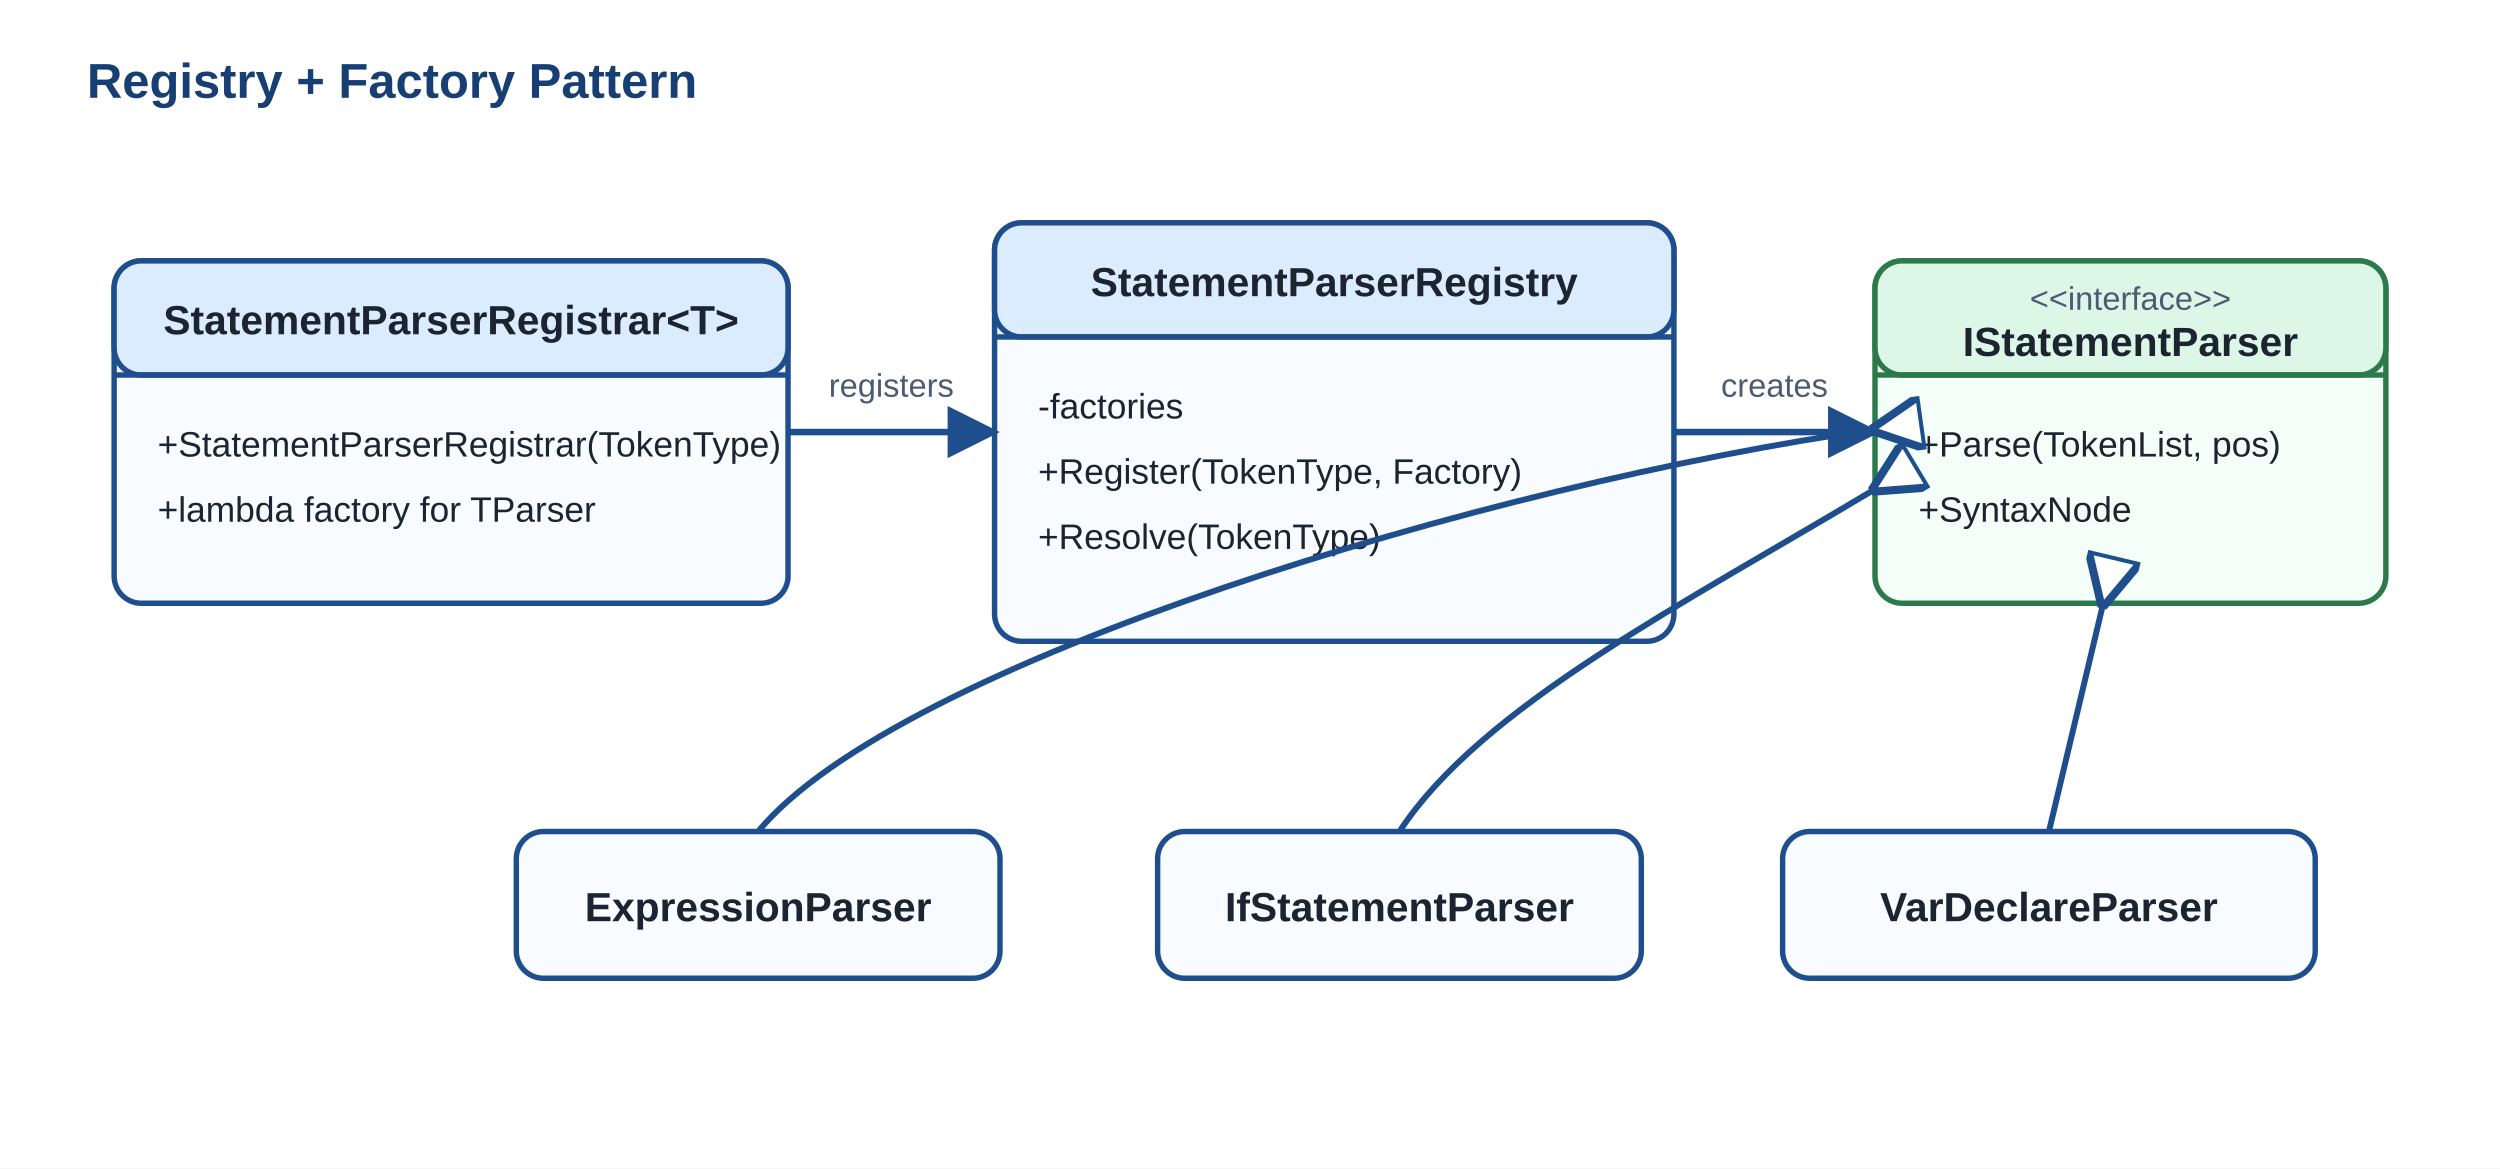
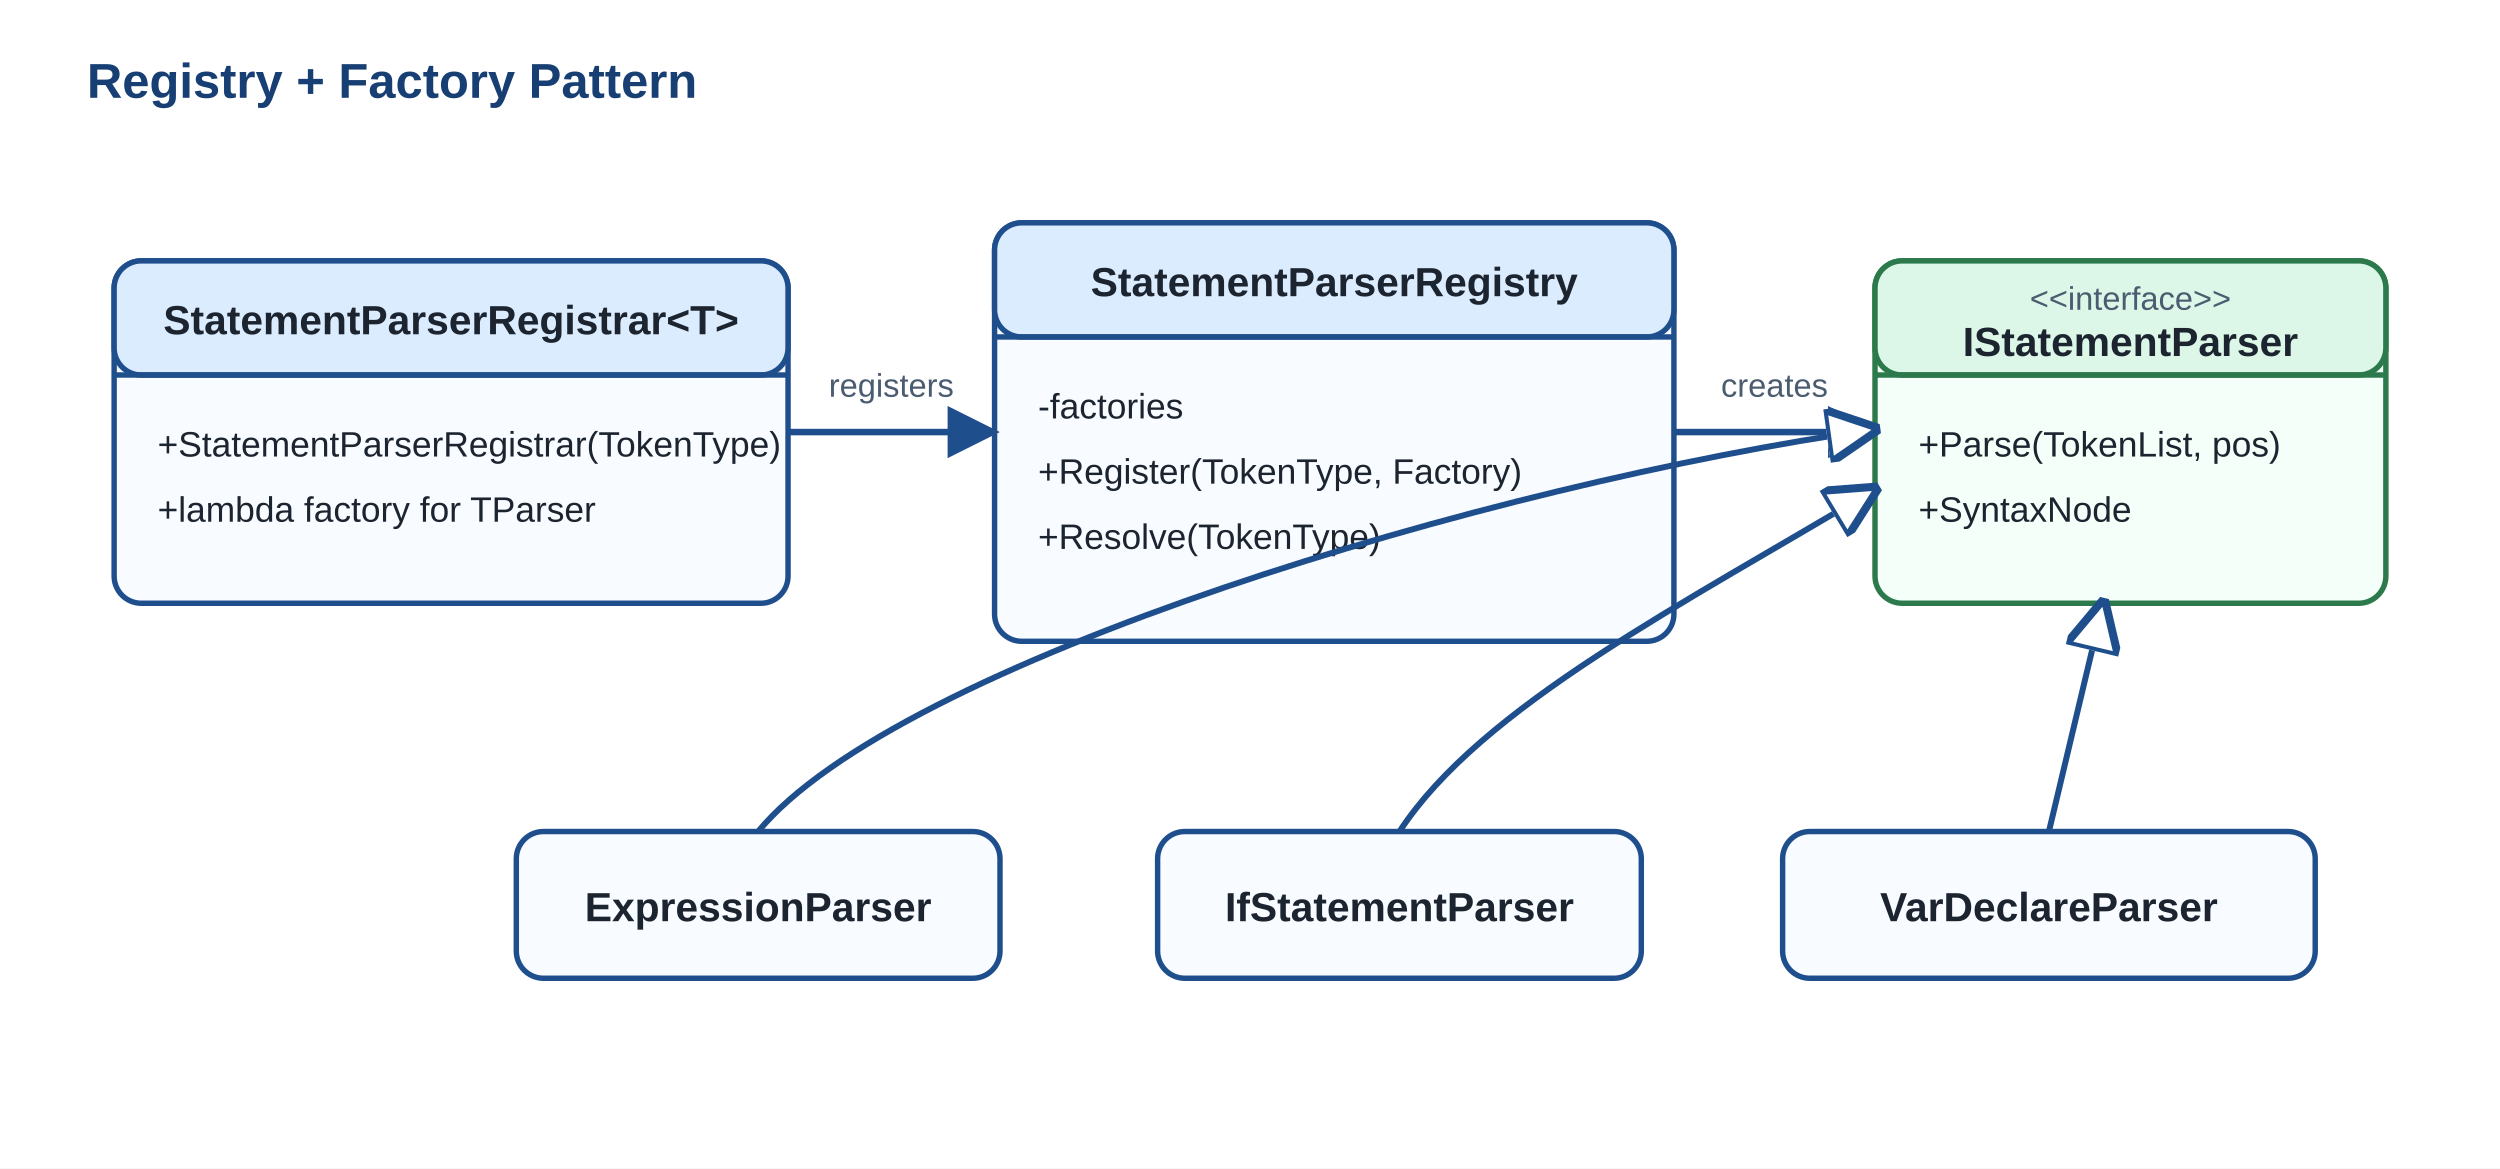
<svg xmlns="http://www.w3.org/2000/svg" width="920" height="430" viewBox="0 0 920 430" role="img" aria-labelledby="title desc">
  <defs>
    <marker id="arrow" viewBox="0 0 10 10" refX="9" refY="5" markerWidth="8" markerHeight="8" orient="auto">
      <path d="M 0 0 L 10 5 L 0 10 z" fill="#1f4e8c" />
    </marker>
-     <marker id="triangle" viewBox="0 0 10 10" refX="1" refY="5" markerWidth="9" markerHeight="9" orient="auto">
-       <path d="M 10 0 L 0 5 L 10 10 z" fill="#ffffff" stroke="#1f4e8c" stroke-width="1.5" />
+     <marker id="triangle" viewBox="0 0 10 10" refX="9" refY="5" markerWidth="9" markerHeight="9" orient="auto">
+       <path d="M 0 0 L 10 5 L 0 10 z" fill="#ffffff" stroke="#1f4e8c" stroke-width="1.5" />
    </marker>
    <style>
      text { font-family: Segoe UI, Arial, sans-serif; fill: #1c2430; }
      .title { font-size: 18px; font-weight: 700; fill: #173f73; }
      .box { fill: #f8fbff; stroke: #1f4e8c; stroke-width: 2; rx: 10; }
      .interface { fill: #f3fff8; stroke: #2c7a4b; stroke-width: 2; rx: 10; }
      .head { fill: #dcecff; stroke: #1f4e8c; stroke-width: 2; }
      .ihead { fill: #dcf7e7; stroke: #2c7a4b; stroke-width: 2; }
      .name { font-size: 15px; font-weight: 700; }
      .body { font-size: 13px; }
      .arrow { stroke: #1f4e8c; stroke-width: 2.4; fill: none; marker-end: url(#arrow); }
      .inherit { stroke: #1f4e8c; stroke-width: 2.2; fill: none; marker-end: url(#triangle); }
      .label { font-size: 12px; fill: #4b5b70; }
    </style>
  </defs>
  <rect width="920" height="430" fill="#ffffff" />
  <text x="32" y="36" class="title">Registry + Factory Pattern</text>
  <g transform="translate(42 96)">
    <rect class="box" width="248" height="126" />
    <rect class="head" width="248" height="42" rx="10" />
    <text x="124" y="27" text-anchor="middle" class="name">StatementParserRegistrar&lt;T&gt;</text>
    <line x1="0" y1="42" x2="248" y2="42" stroke="#1f4e8c" stroke-width="2" />
    <text x="16" y="72" class="body">+StatementParserRegistrar(TokenType)</text>
    <text x="16" y="96" class="body">+lambda factory for TParser</text>
  </g>
  <g transform="translate(366 82)">
    <rect class="box" width="250" height="154" />
    <rect class="head" width="250" height="42" rx="10" />
    <text x="125" y="27" text-anchor="middle" class="name">StatementParserRegistry</text>
    <line x1="0" y1="42" x2="250" y2="42" stroke="#1f4e8c" stroke-width="2" />
    <text x="16" y="72" class="body">-factories</text>
    <text x="16" y="96" class="body">+Register(TokenType, Factory)</text>
    <text x="16" y="120" class="body">+Resolve(TokenType)</text>
  </g>
  <g transform="translate(690 96)">
    <rect class="interface" width="188" height="126" />
    <rect class="ihead" width="188" height="42" rx="10" />
    <text x="94" y="18" text-anchor="middle" class="label">&lt;&lt;interface&gt;&gt;</text>
    <text x="94" y="35" text-anchor="middle" class="name">IStatementParser</text>
    <line x1="0" y1="42" x2="188" y2="42" stroke="#2c7a4b" stroke-width="2" />
    <text x="16" y="72" class="body">+Parse(TokenList, pos)</text>
    <text x="16" y="96" class="body">+SyntaxNode</text>
  </g>
  <g transform="translate(656 306)">
    <rect class="box" width="196" height="54" />
    <text x="98" y="33" text-anchor="middle" class="name">VarDeclareParser</text>
  </g>
  <g transform="translate(426 306)">
    <rect class="box" width="178" height="54" />
    <text x="89" y="33" text-anchor="middle" class="name">IfStatementParser</text>
  </g>
  <g transform="translate(190 306)">
    <rect class="box" width="178" height="54" />
    <text x="89" y="33" text-anchor="middle" class="name">ExpressionParser</text>
  </g>
  <path class="arrow" d="M 290 159 L 366 159" />
  <path class="arrow" d="M 616 159 L 690 159" />
  <path class="inherit" d="M 754 306 L 774 222" />
  <path class="inherit" d="M 515 306 C 545 260 620 222 690 180" />
  <path class="inherit" d="M 279 306 C 330 244 548 178 690 158" />
  <text x="328" y="146" text-anchor="middle" class="label">registers</text>
  <text x="653" y="146" text-anchor="middle" class="label">creates</text>
</svg>
